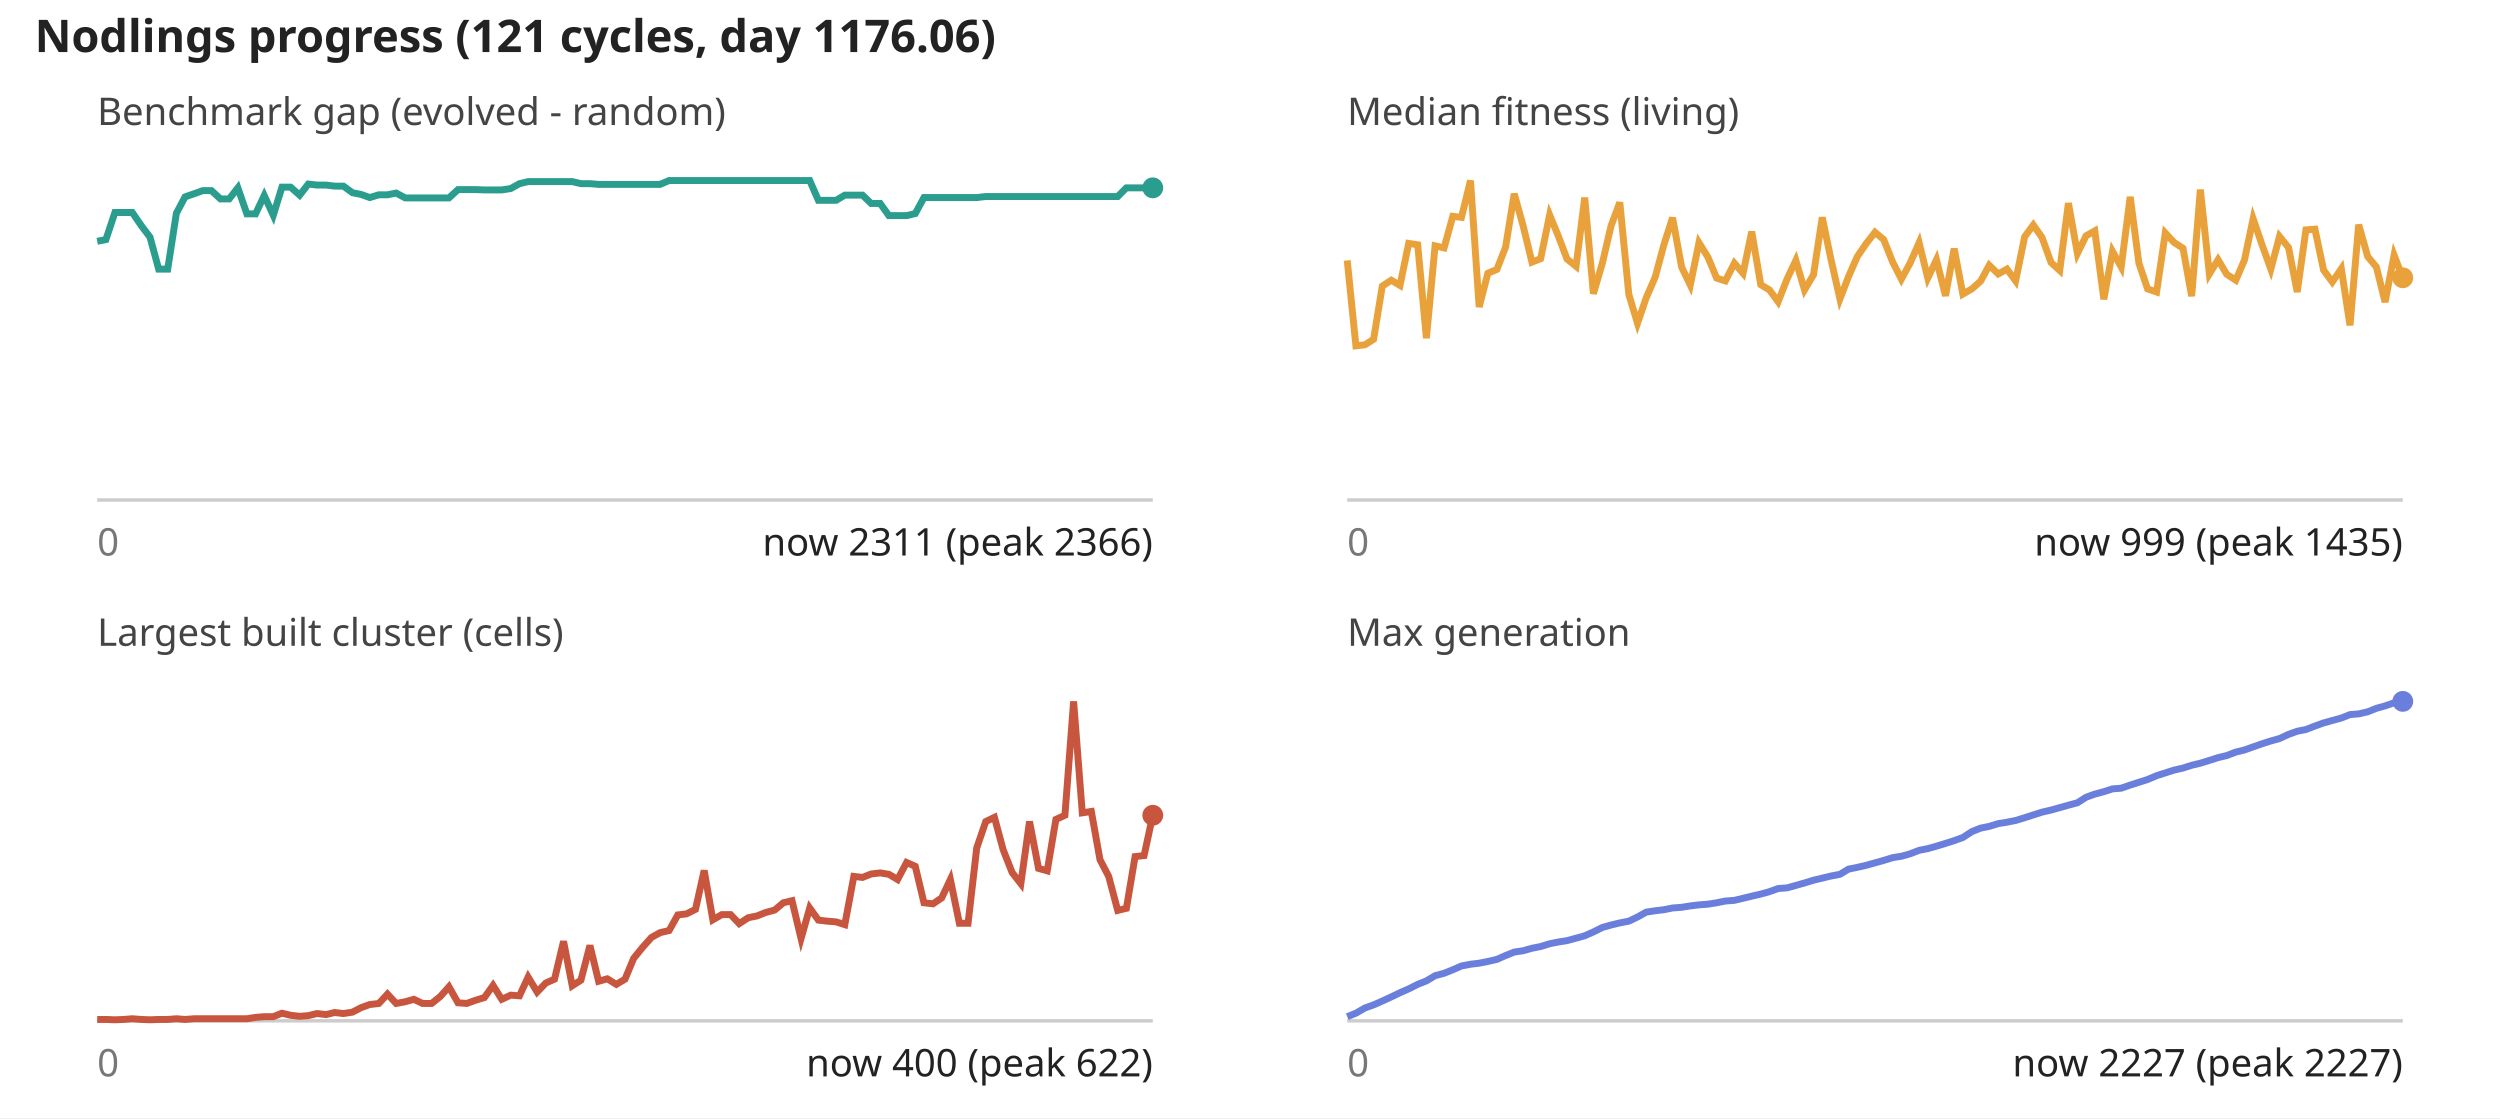
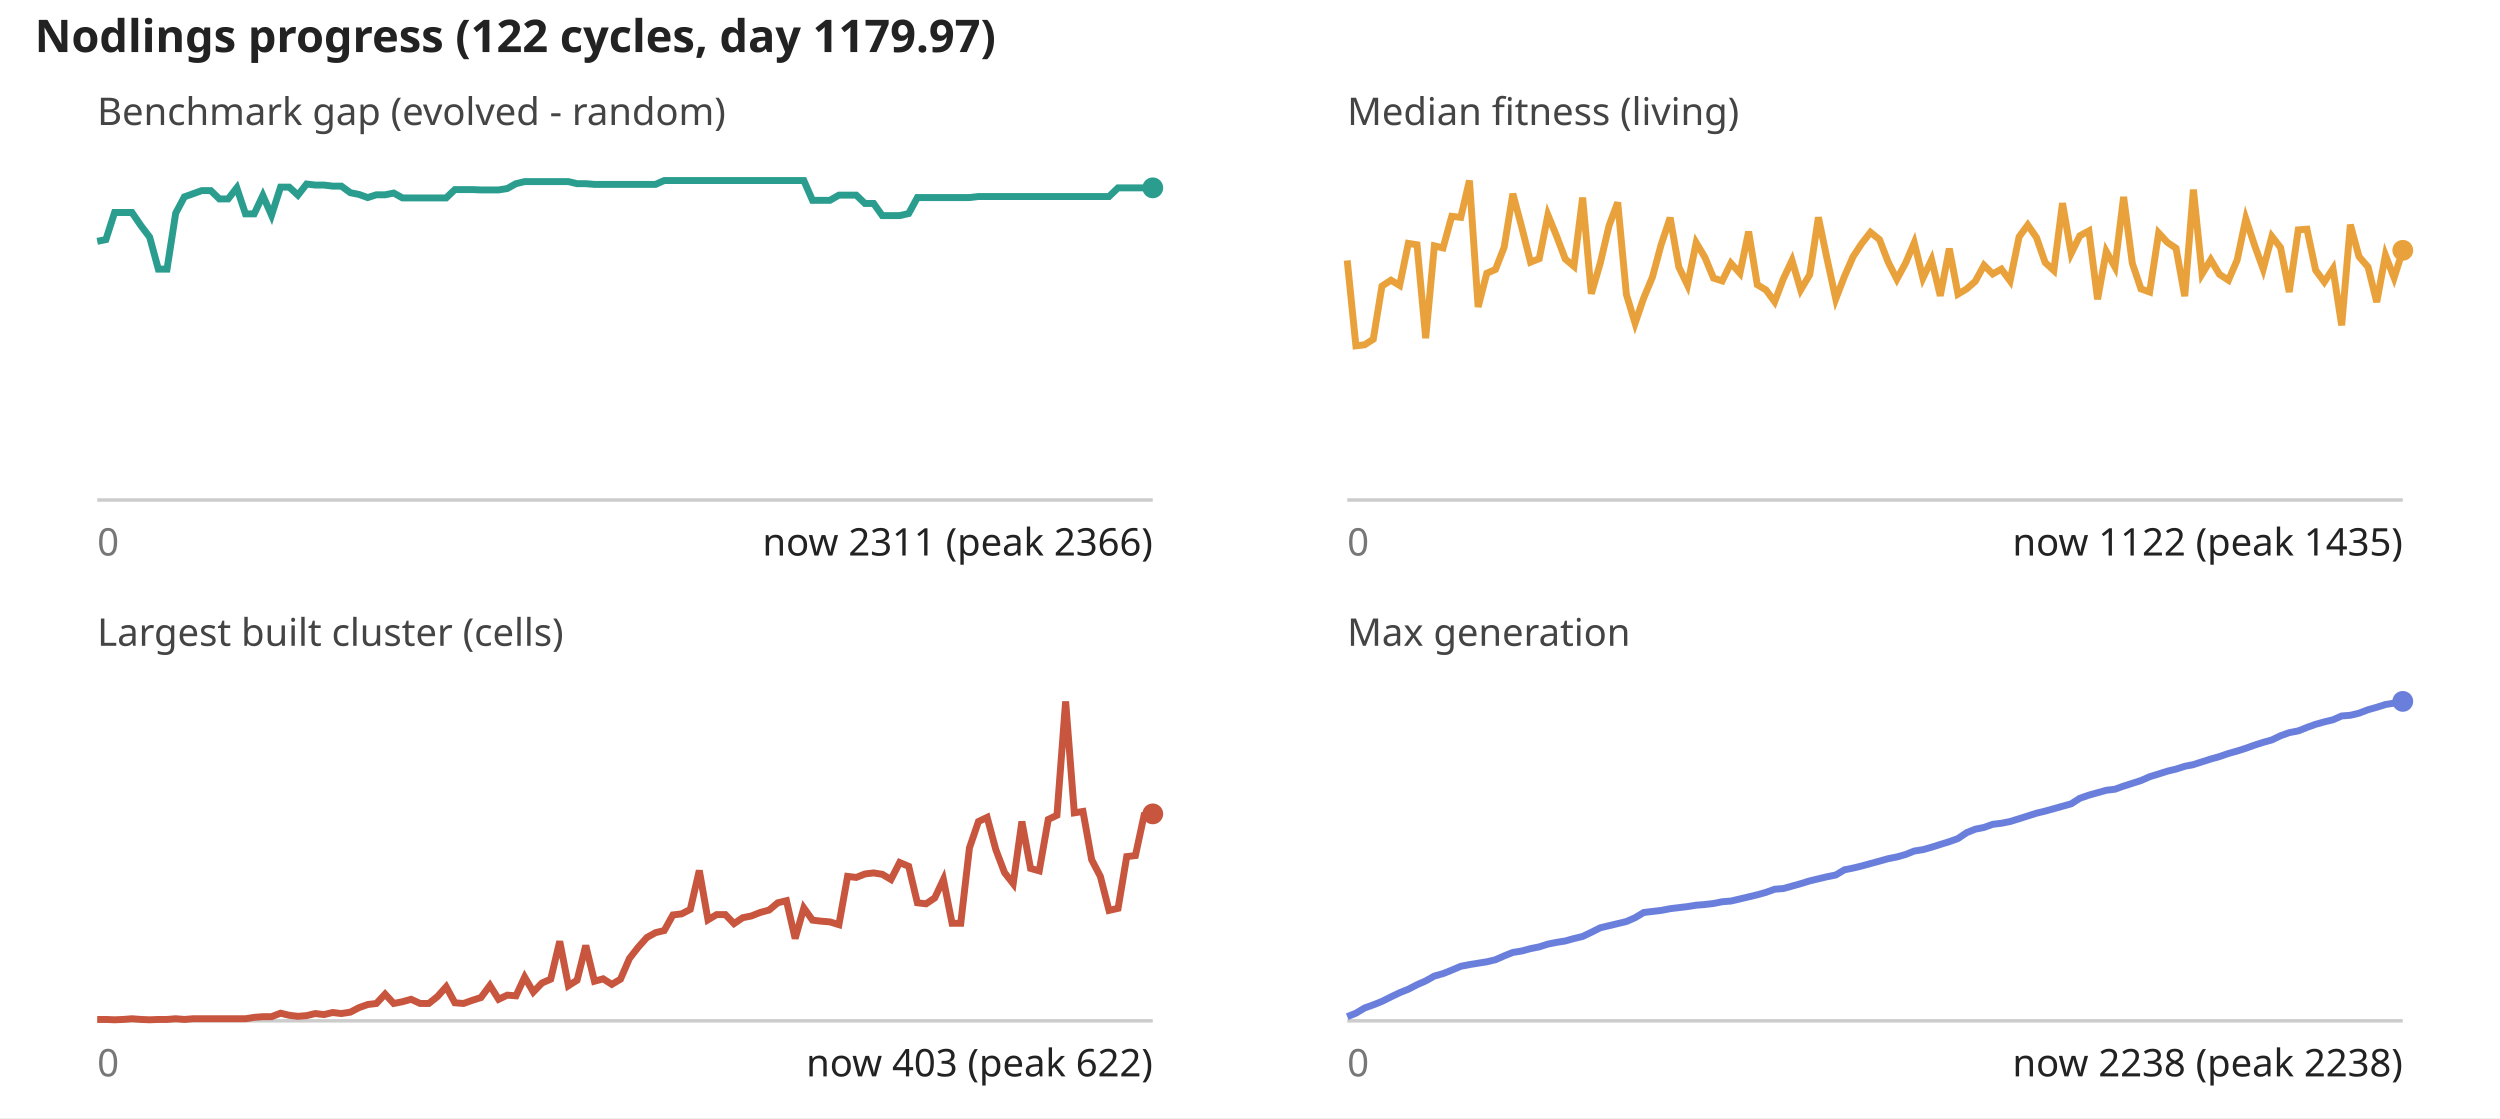
<svg xmlns="http://www.w3.org/2000/svg" viewBox="0 0 720 322" font-family="sans-serif" font-size="11">
  <rect width="100%" height="100%" fill="#fff" />
-   <text x="10" y="15" font-size="13" font-weight="bold" fill="#222">Nodlings progress (121 cycles, day 1176.06)</text>
+   <text x="10" y="15" font-size="13" font-weight="bold" fill="#222">Nodlings progress (122 cycles, day 1179.97)</text>
  <text x="28" y="36" fill="#444">Benchmark gap (evolved - random)</text>
  <line x1="28" y1="144" x2="332" y2="144" stroke="#ccc" />
-   <polyline fill="none" stroke="#2a9d8f" stroke-width="2" points="28.0,69.5 30.5,69.0 33.1,61.2 35.6,61.2 38.1,61.2 40.7,65.0 43.2,68.3 45.7,77.5 48.3,77.5 50.8,61.4 53.3,56.7 55.9,55.8 58.4,54.9 60.9,54.9 63.5,57.3 66.0,57.3 68.5,54.1 71.1,61.6 73.6,61.6 76.1,56.3 78.7,62.0 81.2,53.9 83.7,53.9 86.3,56.2 88.8,53.0 91.3,53.3 93.9,53.3 96.4,53.6 98.9,53.6 101.5,55.5 104.0,56.0 106.5,56.9 109.1,56.1 111.6,56.1 114.1,55.6 116.7,57.0 119.2,57.0 121.7,57.0 124.3,57.0 126.8,57.0 129.3,57.0 131.9,54.6 134.4,54.6 136.9,54.6 139.5,54.7 142.0,54.7 144.5,54.7 147.1,54.3 149.6,52.9 152.1,52.3 154.7,52.3 157.2,52.3 159.7,52.3 162.3,52.3 164.8,52.3 167.3,52.9 169.9,52.9 172.4,53.1 174.9,53.1 177.5,53.1 180.0,53.1 182.5,53.1 185.1,53.1 187.6,53.1 190.1,53.1 192.7,52.0 195.2,52.0 197.7,52.0 200.3,52.0 202.8,52.0 205.3,52.0 207.9,52.0 210.4,52.0 212.9,52.0 215.5,52.0 218.0,52.0 220.5,52.0 223.1,52.0 225.6,52.0 228.1,52.0 230.7,52.0 233.2,52.0 235.7,57.7 238.3,57.7 240.8,57.7 243.3,56.2 245.9,56.2 248.4,56.2 250.9,58.6 253.5,58.6 256.0,62.1 258.5,62.1 261.1,62.1 263.6,61.5 266.1,56.9 268.7,56.9 271.2,56.9 273.7,56.9 276.3,56.9 278.8,56.9 281.3,56.9 283.9,56.6 286.4,56.6 288.9,56.6 291.5,56.6 294.0,56.6 296.5,56.6 299.1,56.6 301.6,56.6 304.1,56.6 306.7,56.6 309.2,56.6 311.7,56.6 314.3,56.6 316.8,56.6 319.3,56.6 321.9,56.6 324.4,54.1 326.9,54.1 329.5,54.1 332.0,54.1" />
+   <polyline fill="none" stroke="#2a9d8f" stroke-width="2" points="28.0,69.5 30.5,69.0 33.0,61.2 35.5,61.2 38.0,61.2 40.6,65.0 43.1,68.3 45.6,77.5 48.1,77.5 50.6,61.4 53.1,56.7 55.6,55.8 58.1,54.9 60.7,54.9 63.2,57.3 65.7,57.3 68.2,54.1 70.7,61.6 73.2,61.6 75.7,56.3 78.2,62.0 80.8,53.9 83.3,53.9 85.8,56.2 88.3,53.0 90.8,53.3 93.3,53.3 95.8,53.6 98.3,53.6 100.9,55.5 103.4,56.0 105.9,56.9 108.4,56.1 110.9,56.1 113.4,55.6 115.9,57.0 118.4,57.0 121.0,57.0 123.5,57.0 126.0,57.0 128.5,57.0 131.0,54.6 133.5,54.6 136.0,54.6 138.5,54.7 141.1,54.7 143.6,54.7 146.1,54.3 148.6,52.9 151.1,52.3 153.6,52.3 156.1,52.3 158.6,52.3 161.2,52.3 163.7,52.3 166.2,52.9 168.7,52.9 171.2,53.1 173.7,53.1 176.2,53.1 178.7,53.1 181.3,53.1 183.8,53.1 186.3,53.1 188.8,53.1 191.3,52.0 193.8,52.0 196.3,52.0 198.8,52.0 201.4,52.0 203.9,52.0 206.4,52.0 208.9,52.0 211.4,52.0 213.9,52.0 216.4,52.0 218.9,52.0 221.5,52.0 224.0,52.0 226.5,52.0 229.0,52.0 231.5,52.0 234.0,57.7 236.5,57.7 239.0,57.7 241.6,56.2 244.1,56.2 246.6,56.2 249.1,58.6 251.6,58.6 254.1,62.1 256.6,62.1 259.1,62.1 261.7,61.5 264.2,56.9 266.7,56.9 269.2,56.9 271.7,56.9 274.2,56.9 276.7,56.9 279.2,56.9 281.8,56.6 284.3,56.6 286.8,56.6 289.3,56.6 291.8,56.6 294.3,56.6 296.8,56.6 299.3,56.6 301.9,56.6 304.4,56.6 306.9,56.6 309.4,56.6 311.9,56.6 314.4,56.6 316.9,56.6 319.4,56.6 322.0,54.1 324.5,54.1 327.0,54.1 329.5,54.1 332.0,54.1" />
  <circle cx="332.0" cy="54.1" r="3" fill="#2a9d8f" />
  <text x="28" y="160" fill="#777">0</text>
  <text x="332" y="160" text-anchor="end" fill="#222">now 2311 (peak 2366)</text>
  <text x="388" y="36" fill="#444">Median fitness (living)</text>
  <line x1="388" y1="144" x2="692" y2="144" stroke="#ccc" />
-   <polyline fill="none" stroke="#e9a23b" stroke-width="2" points="388.0,75.0 390.5,99.6 393.1,99.3 395.6,97.7 398.1,82.4 400.7,80.7 403.2,82.2 405.7,70.1 408.3,70.5 410.8,97.4 413.3,70.8 415.9,71.4 418.4,62.3 420.9,62.6 423.5,52.0 426.0,88.4 428.5,78.7 431.1,77.6 433.6,71.2 436.1,55.8 438.7,65.2 441.2,75.5 443.7,74.5 446.3,61.9 448.8,68.0 451.3,74.6 453.9,76.7 456.4,56.9 458.9,84.6 461.5,75.7 464.0,65.0 466.5,58.3 469.1,84.8 471.6,93.1 474.1,85.8 476.7,79.8 479.2,70.5 481.7,62.7 484.3,76.9 486.8,82.1 489.3,69.9 491.9,74.1 494.4,80.1 496.9,80.9 499.5,75.8 502.0,78.7 504.5,66.7 507.1,82.0 509.6,83.5 512.1,86.9 514.7,80.3 517.2,75.0 519.7,83.5 522.3,79.1 524.8,62.6 527.3,74.6 529.9,86.1 532.4,79.6 534.9,73.9 537.5,70.1 540.0,66.9 542.5,69.0 545.1,75.5 547.6,80.4 550.1,75.8 552.7,69.9 555.2,80.1 557.7,74.8 560.3,85.2 562.8,71.6 565.3,84.7 567.9,83.2 570.4,81.0 572.9,76.4 575.5,78.9 578.0,77.5 580.5,80.9 583.1,68.2 585.6,64.8 588.1,68.4 590.7,75.6 593.2,77.9 595.7,58.5 598.3,73.0 600.8,67.9 603.3,66.5 605.9,86.2 608.4,72.4 610.9,76.9 613.5,56.7 616.0,75.8 618.5,83.2 621.1,84.1 623.6,67.1 626.1,69.8 628.7,71.5 631.2,85.3 633.7,54.6 636.3,78.9 638.8,74.8 641.3,79.0 643.9,80.7 646.4,74.9 648.9,63.0 651.5,70.6 654.0,77.5 656.5,68.1 659.1,71.3 661.6,84.1 664.1,66.2 666.7,66.0 669.2,77.8 671.7,81.2 674.3,77.4 676.8,93.7 679.3,64.7 681.9,73.9 684.4,76.9 686.9,87.0 689.5,73.5 692.0,80.0" />
-   <circle cx="692.0" cy="80.0" r="3" fill="#e9a23b" />
+   <polyline fill="none" stroke="#e9a23b" stroke-width="2" points="388.0,75.0 390.5,99.6 393.0,99.3 395.5,97.7 398.0,82.4 400.6,80.7 403.1,82.2 405.6,70.1 408.1,70.5 410.6,97.4 413.1,70.8 415.6,71.4 418.1,62.3 420.7,62.6 423.2,52.0 425.7,88.4 428.2,78.7 430.7,77.6 433.2,71.2 435.7,55.8 438.2,65.2 440.8,75.5 443.3,74.5 445.8,61.9 448.3,68.0 450.8,74.6 453.3,76.7 455.8,56.9 458.3,84.6 460.9,75.7 463.4,65.0 465.9,58.3 468.4,84.8 470.9,93.1 473.4,85.8 475.9,79.8 478.4,70.5 481.0,62.7 483.5,76.9 486.0,82.1 488.5,69.9 491.0,74.1 493.5,80.1 496.0,80.9 498.5,75.8 501.1,78.7 503.6,66.7 506.1,82.0 508.6,83.5 511.1,86.9 513.6,80.3 516.1,75.0 518.6,83.5 521.2,79.1 523.7,62.6 526.2,74.6 528.7,86.1 531.2,79.6 533.7,73.9 536.2,70.1 538.7,66.9 541.3,69.0 543.8,75.5 546.3,80.4 548.8,75.8 551.3,69.9 553.8,80.1 556.3,74.8 558.8,85.2 561.4,71.6 563.9,84.7 566.4,83.2 568.9,81.0 571.4,76.4 573.9,78.9 576.4,77.5 578.9,80.9 581.5,68.2 584.0,64.8 586.5,68.4 589.0,75.6 591.5,77.9 594.0,58.5 596.5,73.0 599.0,67.9 601.6,66.5 604.1,86.2 606.6,72.4 609.1,76.9 611.6,56.7 614.1,75.8 616.6,83.2 619.1,84.1 621.7,67.1 624.2,69.8 626.7,71.5 629.2,85.3 631.7,54.6 634.2,78.9 636.7,74.8 639.2,79.0 641.8,80.7 644.3,74.9 646.8,63.0 649.3,70.6 651.8,77.5 654.3,68.1 656.8,71.3 659.3,84.1 661.9,66.2 664.4,66.0 666.9,77.8 669.4,81.2 671.9,77.4 674.4,93.7 676.9,64.7 679.4,73.9 682.0,76.9 684.5,87.0 687.0,73.5 689.5,80.0 692.0,72.1" />
+   <circle cx="692.0" cy="72.1" r="3" fill="#e9a23b" />
  <text x="388" y="160" fill="#777">0</text>
-   <text x="692" y="160" text-anchor="end" fill="#222">now 999 (peak 1435)</text>
+   <text x="692" y="160" text-anchor="end" fill="#222">now 1122 (peak 1435)</text>
  <text x="28" y="186" fill="#444">Largest built cluster (cells)</text>
  <line x1="28" y1="294" x2="332" y2="294" stroke="#ccc" />
-   <polyline fill="none" stroke="#c8553d" stroke-width="2" points="28.0,293.6 30.5,293.6 33.1,293.7 35.6,293.6 38.1,293.4 40.7,293.6 43.2,293.7 45.7,293.6 48.3,293.6 50.8,293.4 53.3,293.6 55.9,293.4 58.4,293.4 60.9,293.4 63.5,293.4 66.0,293.4 68.5,293.4 71.1,293.4 73.6,293.0 76.1,292.8 78.7,292.8 81.2,291.8 83.7,292.4 86.3,292.7 88.8,292.5 91.3,291.9 93.9,292.2 96.4,291.6 98.9,291.9 101.5,291.5 104.0,290.2 106.5,289.3 109.1,289.0 111.6,286.3 114.1,289.0 116.7,288.5 119.2,287.8 121.7,289.0 124.3,289.0 126.8,287.0 129.3,284.2 131.9,288.8 134.4,289.0 136.9,288.1 139.5,287.3 142.0,283.8 144.5,287.8 147.1,286.6 149.6,286.8 152.1,281.4 154.7,285.7 157.2,283.1 159.7,282.0 162.3,271.1 164.8,283.9 167.3,282.3 169.9,272.3 172.4,282.6 174.9,281.9 177.5,283.5 180.0,282.0 182.5,276.0 185.1,272.8 187.6,270.0 190.1,268.6 192.7,268.0 195.2,263.5 197.7,263.2 200.3,261.9 202.8,250.7 205.3,264.9 207.9,263.4 210.4,263.4 212.9,266.0 215.5,264.3 218.0,263.8 220.5,262.8 223.1,262.1 225.6,260.0 228.1,259.4 230.7,270.3 233.2,261.5 235.7,265.0 238.3,265.3 240.8,265.5 243.3,266.3 245.9,252.4 248.4,252.7 250.9,251.7 253.5,251.4 256.0,251.8 258.5,253.3 261.1,248.4 263.6,249.5 266.1,260.0 268.7,260.3 271.2,258.6 273.7,253.3 276.3,265.9 278.8,265.9 281.3,244.2 283.9,236.6 286.4,235.4 288.9,244.7 291.5,251.3 294.0,254.5 296.5,236.6 299.1,250.1 301.6,250.8 304.1,236.0 306.7,234.8 309.2,202.0 311.7,234.1 314.3,233.7 316.8,247.6 319.3,252.4 321.9,262.2 324.4,261.6 326.9,246.7 329.5,246.4 332.0,234.8" />
-   <circle cx="332.0" cy="234.8" r="3" fill="#c8553d" />
+   <polyline fill="none" stroke="#c8553d" stroke-width="2" points="28.0,293.6 30.5,293.6 33.0,293.7 35.5,293.6 38.0,293.4 40.6,293.6 43.1,293.7 45.6,293.6 48.1,293.6 50.6,293.4 53.1,293.6 55.6,293.4 58.1,293.4 60.7,293.4 63.2,293.4 65.7,293.4 68.2,293.4 70.7,293.4 73.2,293.0 75.7,292.8 78.2,292.8 80.8,291.8 83.3,292.4 85.8,292.7 88.3,292.5 90.8,291.9 93.3,292.2 95.8,291.6 98.3,291.9 100.9,291.5 103.4,290.2 105.9,289.3 108.4,289.0 110.9,286.3 113.4,289.0 115.9,288.5 118.4,287.8 121.0,289.0 123.5,289.0 126.0,287.0 128.5,284.2 131.0,288.8 133.5,289.0 136.0,288.1 138.5,287.3 141.1,283.8 143.6,287.8 146.1,286.6 148.6,286.8 151.1,281.4 153.6,285.7 156.1,283.1 158.6,282.0 161.2,271.1 163.7,283.9 166.2,282.3 168.7,272.3 171.2,282.6 173.7,281.9 176.2,283.5 178.7,282.0 181.3,276.0 183.8,272.8 186.3,270.0 188.8,268.6 191.3,268.0 193.8,263.5 196.3,263.2 198.8,261.9 201.4,250.7 203.9,264.9 206.4,263.4 208.9,263.4 211.4,266.0 213.9,264.3 216.4,263.8 218.9,262.8 221.5,262.1 224.0,260.0 226.5,259.4 229.0,270.3 231.5,261.5 234.0,265.0 236.5,265.3 239.0,265.5 241.6,266.3 244.1,252.4 246.6,252.7 249.1,251.7 251.6,251.4 254.1,251.8 256.6,253.3 259.1,248.4 261.7,249.5 264.2,260.0 266.7,260.3 269.2,258.6 271.7,253.3 274.2,265.9 276.7,265.9 279.2,244.2 281.8,236.6 284.3,235.4 286.8,244.7 289.3,251.3 291.8,254.5 294.3,236.6 296.8,250.1 299.3,250.8 301.9,236.0 304.4,234.8 306.9,202.0 309.4,234.1 311.9,233.7 314.4,247.6 316.9,252.4 319.4,262.2 322.0,261.6 324.5,246.7 327.0,246.4 329.5,234.8 332.0,234.4" />
+   <circle cx="332.0" cy="234.4" r="3" fill="#c8553d" />
  <text x="28" y="310" fill="#777">0</text>
-   <text x="332" y="310" text-anchor="end" fill="#222">now 400 (peak 622)</text>
+   <text x="332" y="310" text-anchor="end" fill="#222">now 403 (peak 622)</text>
  <text x="388" y="186" fill="#444">Max generation</text>
  <line x1="388" y1="294" x2="692" y2="294" stroke="#ccc" />
-   <polyline fill="none" stroke="#6a7fdb" stroke-width="2" points="388.0,292.8 390.5,291.8 393.1,290.3 395.6,289.4 398.1,288.3 400.7,287.1 403.2,285.9 405.7,284.8 408.3,283.5 410.8,282.5 413.3,281.0 415.9,280.3 418.4,279.3 420.9,278.2 423.5,277.7 426.0,277.4 428.5,276.9 431.1,276.3 433.6,275.2 436.1,274.2 438.7,273.8 441.2,273.1 443.7,272.6 446.3,271.8 448.8,271.3 451.3,270.9 453.9,270.2 456.4,269.5 458.9,268.4 461.5,267.1 464.0,266.4 466.5,265.8 469.1,265.3 471.6,264.1 474.1,262.7 476.7,262.3 479.2,262.0 481.7,261.5 484.3,261.3 486.8,260.9 489.3,260.6 491.9,260.4 494.4,260.0 496.9,259.5 499.5,259.3 502.0,258.7 504.5,258.1 507.1,257.5 509.6,256.8 512.1,255.9 514.7,255.7 517.2,255.0 519.7,254.3 522.3,253.5 524.8,252.9 527.3,252.3 529.9,251.8 532.4,250.3 534.9,249.8 537.5,249.2 540.0,248.5 542.5,247.8 545.1,247.0 547.6,246.6 550.1,245.9 552.7,244.9 555.2,244.4 557.7,243.7 560.3,242.9 562.8,242.1 565.3,241.2 567.9,239.5 570.4,238.5 572.9,238.0 575.5,237.2 578.0,236.8 580.5,236.3 583.1,235.5 585.6,234.7 588.1,233.9 590.7,233.3 593.2,232.6 595.7,231.9 598.3,231.2 600.8,229.6 603.3,228.7 605.9,228.0 608.4,227.2 610.9,227.0 613.5,226.1 616.0,225.3 618.5,224.5 621.1,223.4 623.6,222.6 626.1,221.8 628.7,221.2 631.2,220.4 633.7,219.8 636.3,219.0 638.8,218.2 641.3,217.6 643.9,216.6 646.4,216.0 648.9,215.1 651.5,214.2 654.0,213.4 656.5,212.7 659.1,211.5 661.6,210.6 664.1,210.1 666.7,209.1 669.2,208.2 671.7,207.5 674.3,206.8 676.8,205.8 679.3,205.6 681.9,205.0 684.4,204.0 686.9,203.3 689.5,202.4 692.0,202.0" />
+   <polyline fill="none" stroke="#6a7fdb" stroke-width="2" points="388.0,292.8 390.5,291.8 393.0,290.3 395.5,289.4 398.0,288.4 400.6,287.1 403.1,285.9 405.6,284.9 408.1,283.6 410.6,282.5 413.1,281.1 415.6,280.4 418.1,279.4 420.7,278.3 423.2,277.8 425.7,277.4 428.2,277.0 430.7,276.4 433.2,275.3 435.7,274.3 438.2,273.9 440.8,273.2 443.3,272.7 445.8,271.9 448.3,271.4 450.8,271.0 453.3,270.3 455.8,269.7 458.3,268.5 460.9,267.2 463.4,266.6 465.9,266.0 468.4,265.4 470.9,264.3 473.4,262.8 475.9,262.5 478.4,262.2 481.0,261.7 483.5,261.4 486.0,261.1 488.5,260.7 491.0,260.5 493.5,260.2 496.0,259.7 498.5,259.5 501.1,258.9 503.6,258.3 506.1,257.7 508.6,257.0 511.1,256.1 513.6,255.9 516.1,255.2 518.6,254.5 521.2,253.7 523.7,253.1 526.2,252.5 528.7,252.0 531.2,250.5 533.7,250.0 536.2,249.4 538.7,248.7 541.3,248.0 543.8,247.3 546.3,246.8 548.8,246.1 551.3,245.1 553.8,244.7 556.3,244.0 558.8,243.2 561.4,242.4 563.9,241.5 566.4,239.8 568.9,238.8 571.4,238.3 573.9,237.4 576.4,237.1 578.9,236.6 581.5,235.8 584.0,235.0 586.5,234.2 589.0,233.6 591.5,232.9 594.0,232.2 596.5,231.5 599.0,229.9 601.6,229.0 604.1,228.3 606.6,227.6 609.1,227.3 611.6,226.4 614.1,225.6 616.6,224.8 619.1,223.7 621.7,222.9 624.2,222.1 626.7,221.5 629.2,220.7 631.7,220.2 634.2,219.4 636.7,218.6 639.2,217.9 641.8,217.0 644.3,216.3 646.8,215.5 649.3,214.6 651.8,213.8 654.3,213.1 656.8,211.9 659.3,211.0 661.9,210.5 664.4,209.5 666.9,208.6 669.4,207.9 671.9,207.3 674.4,206.2 676.9,206.0 679.4,205.4 682.0,204.4 684.5,203.7 687.0,202.9 689.5,202.5 692.0,202.0" />
  <circle cx="692.0" cy="202.0" r="3" fill="#6a7fdb" />
  <text x="388" y="310" fill="#777">0</text>
-   <text x="692" y="310" text-anchor="end" fill="#222">now 2227 (peak 2227)</text>
+   <text x="692" y="310" text-anchor="end" fill="#222">now 2238 (peak 2238)</text>
</svg>
